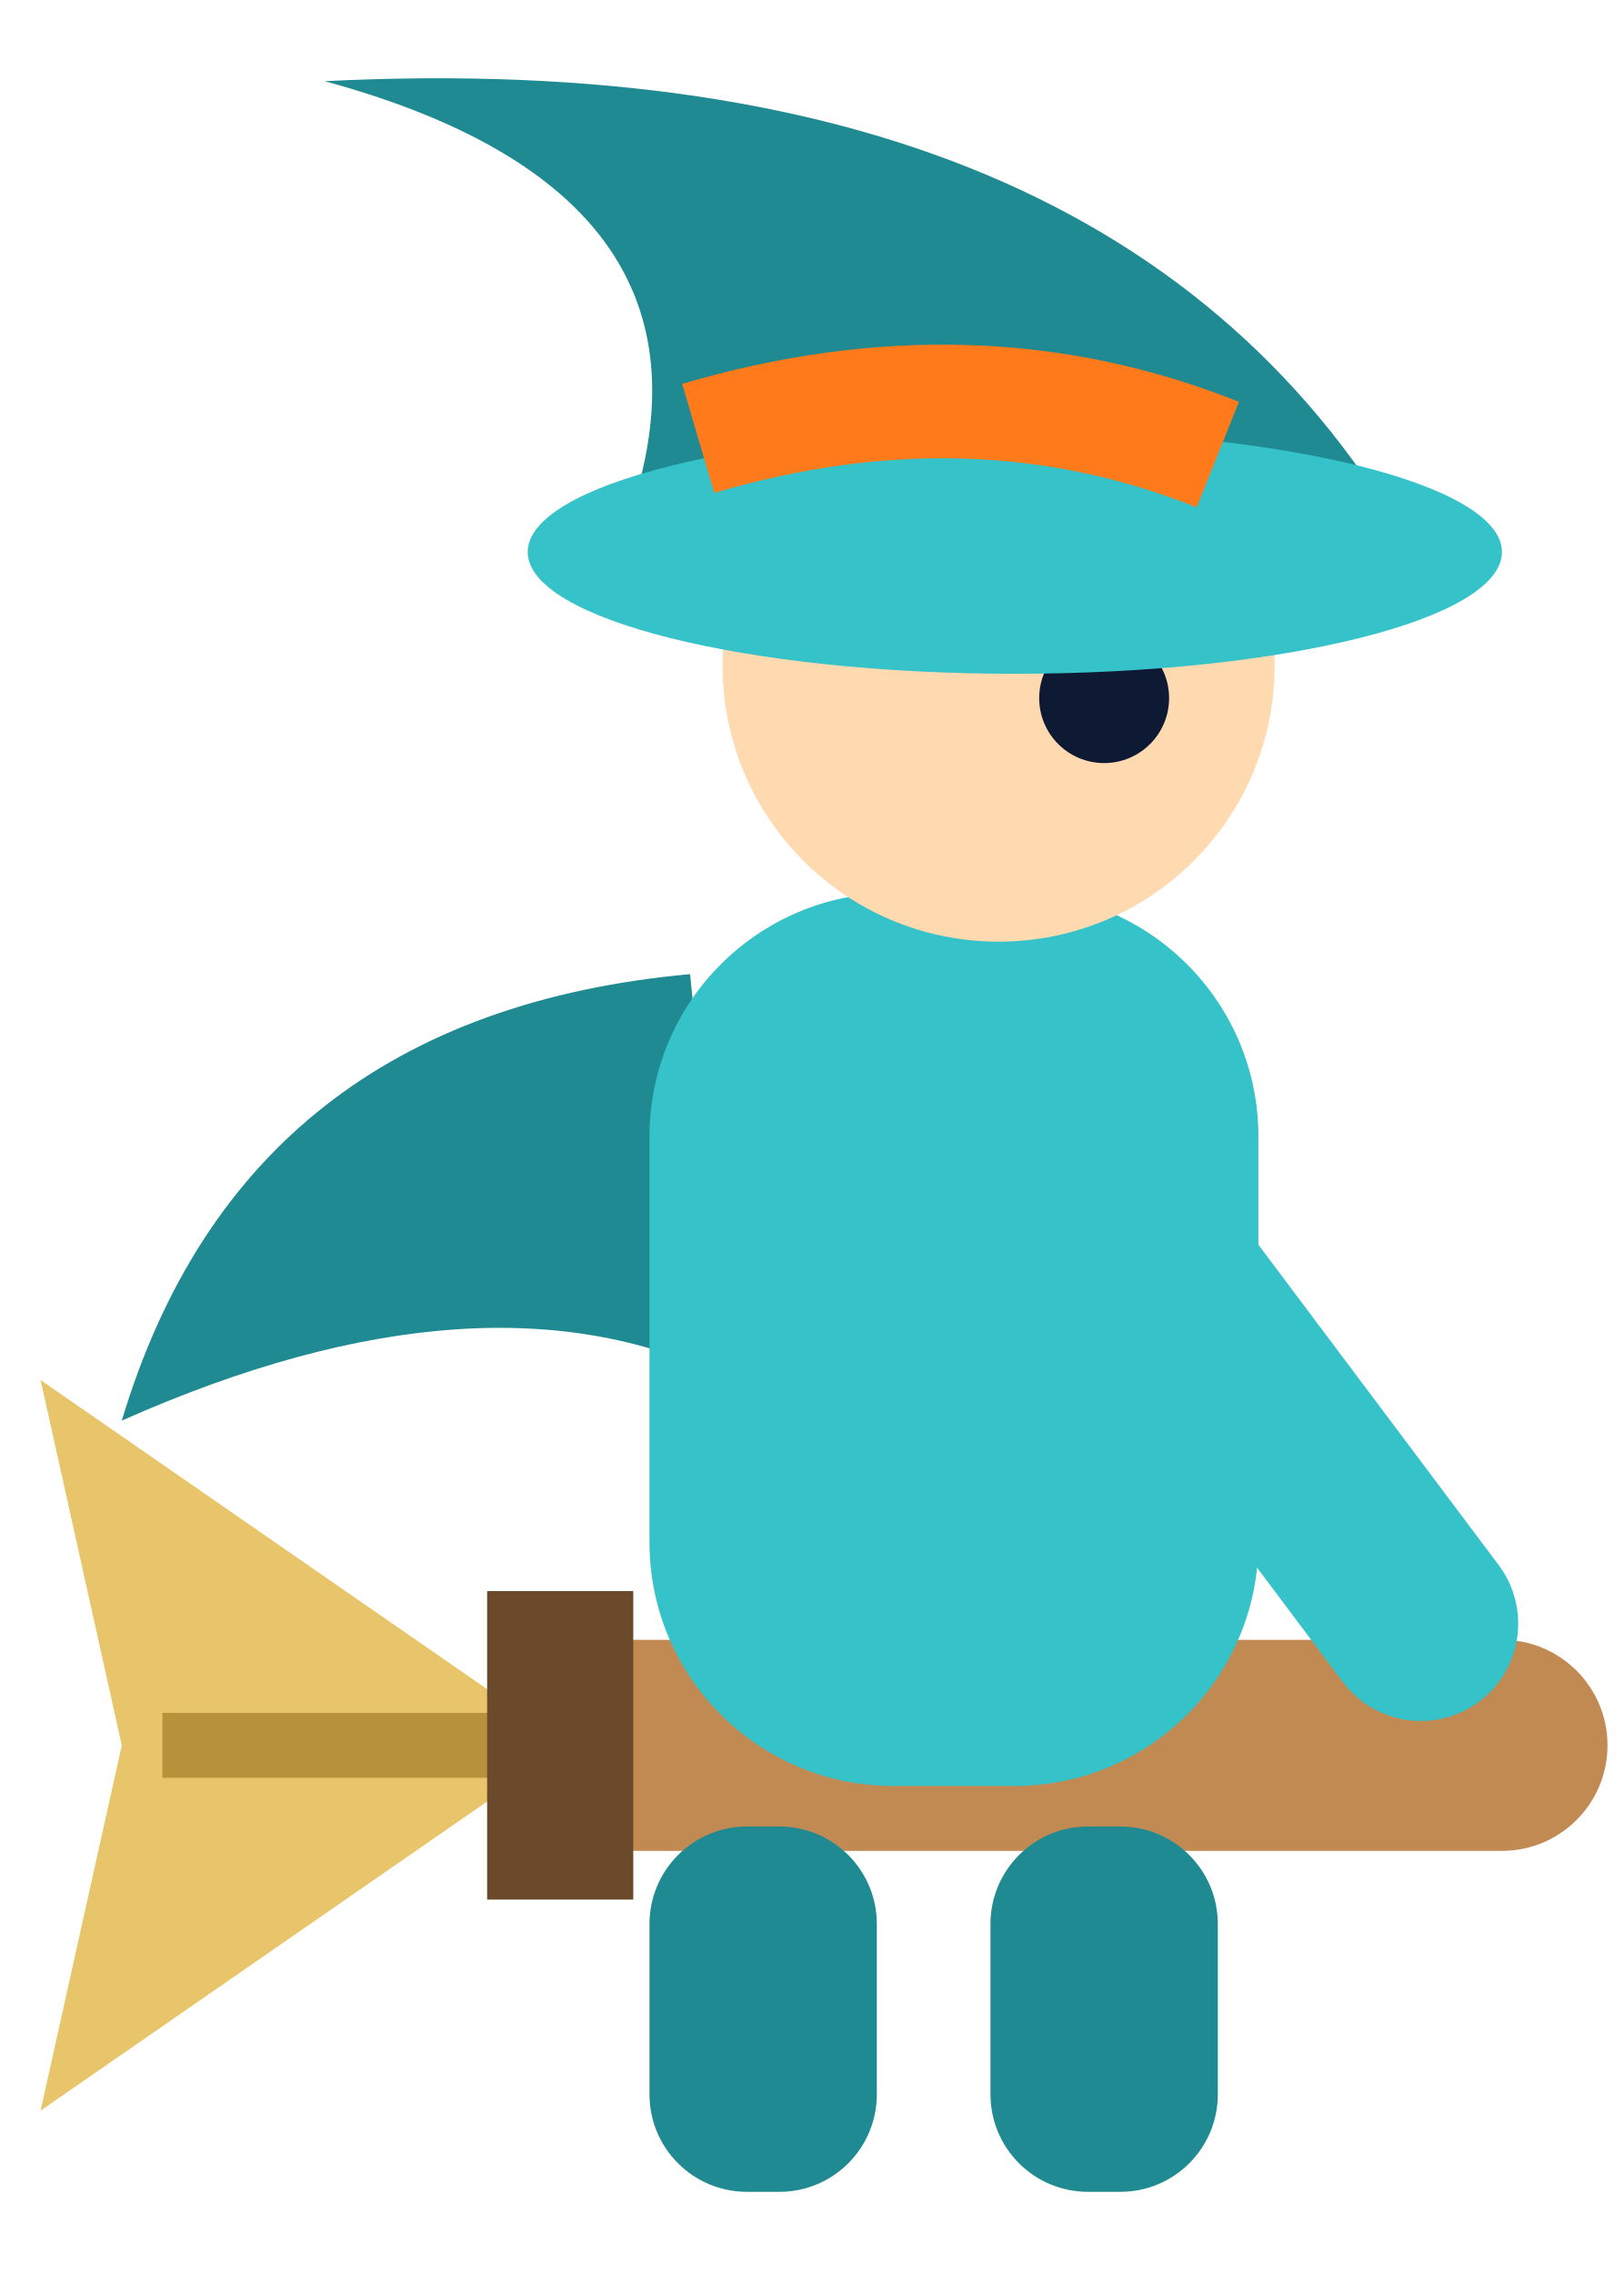
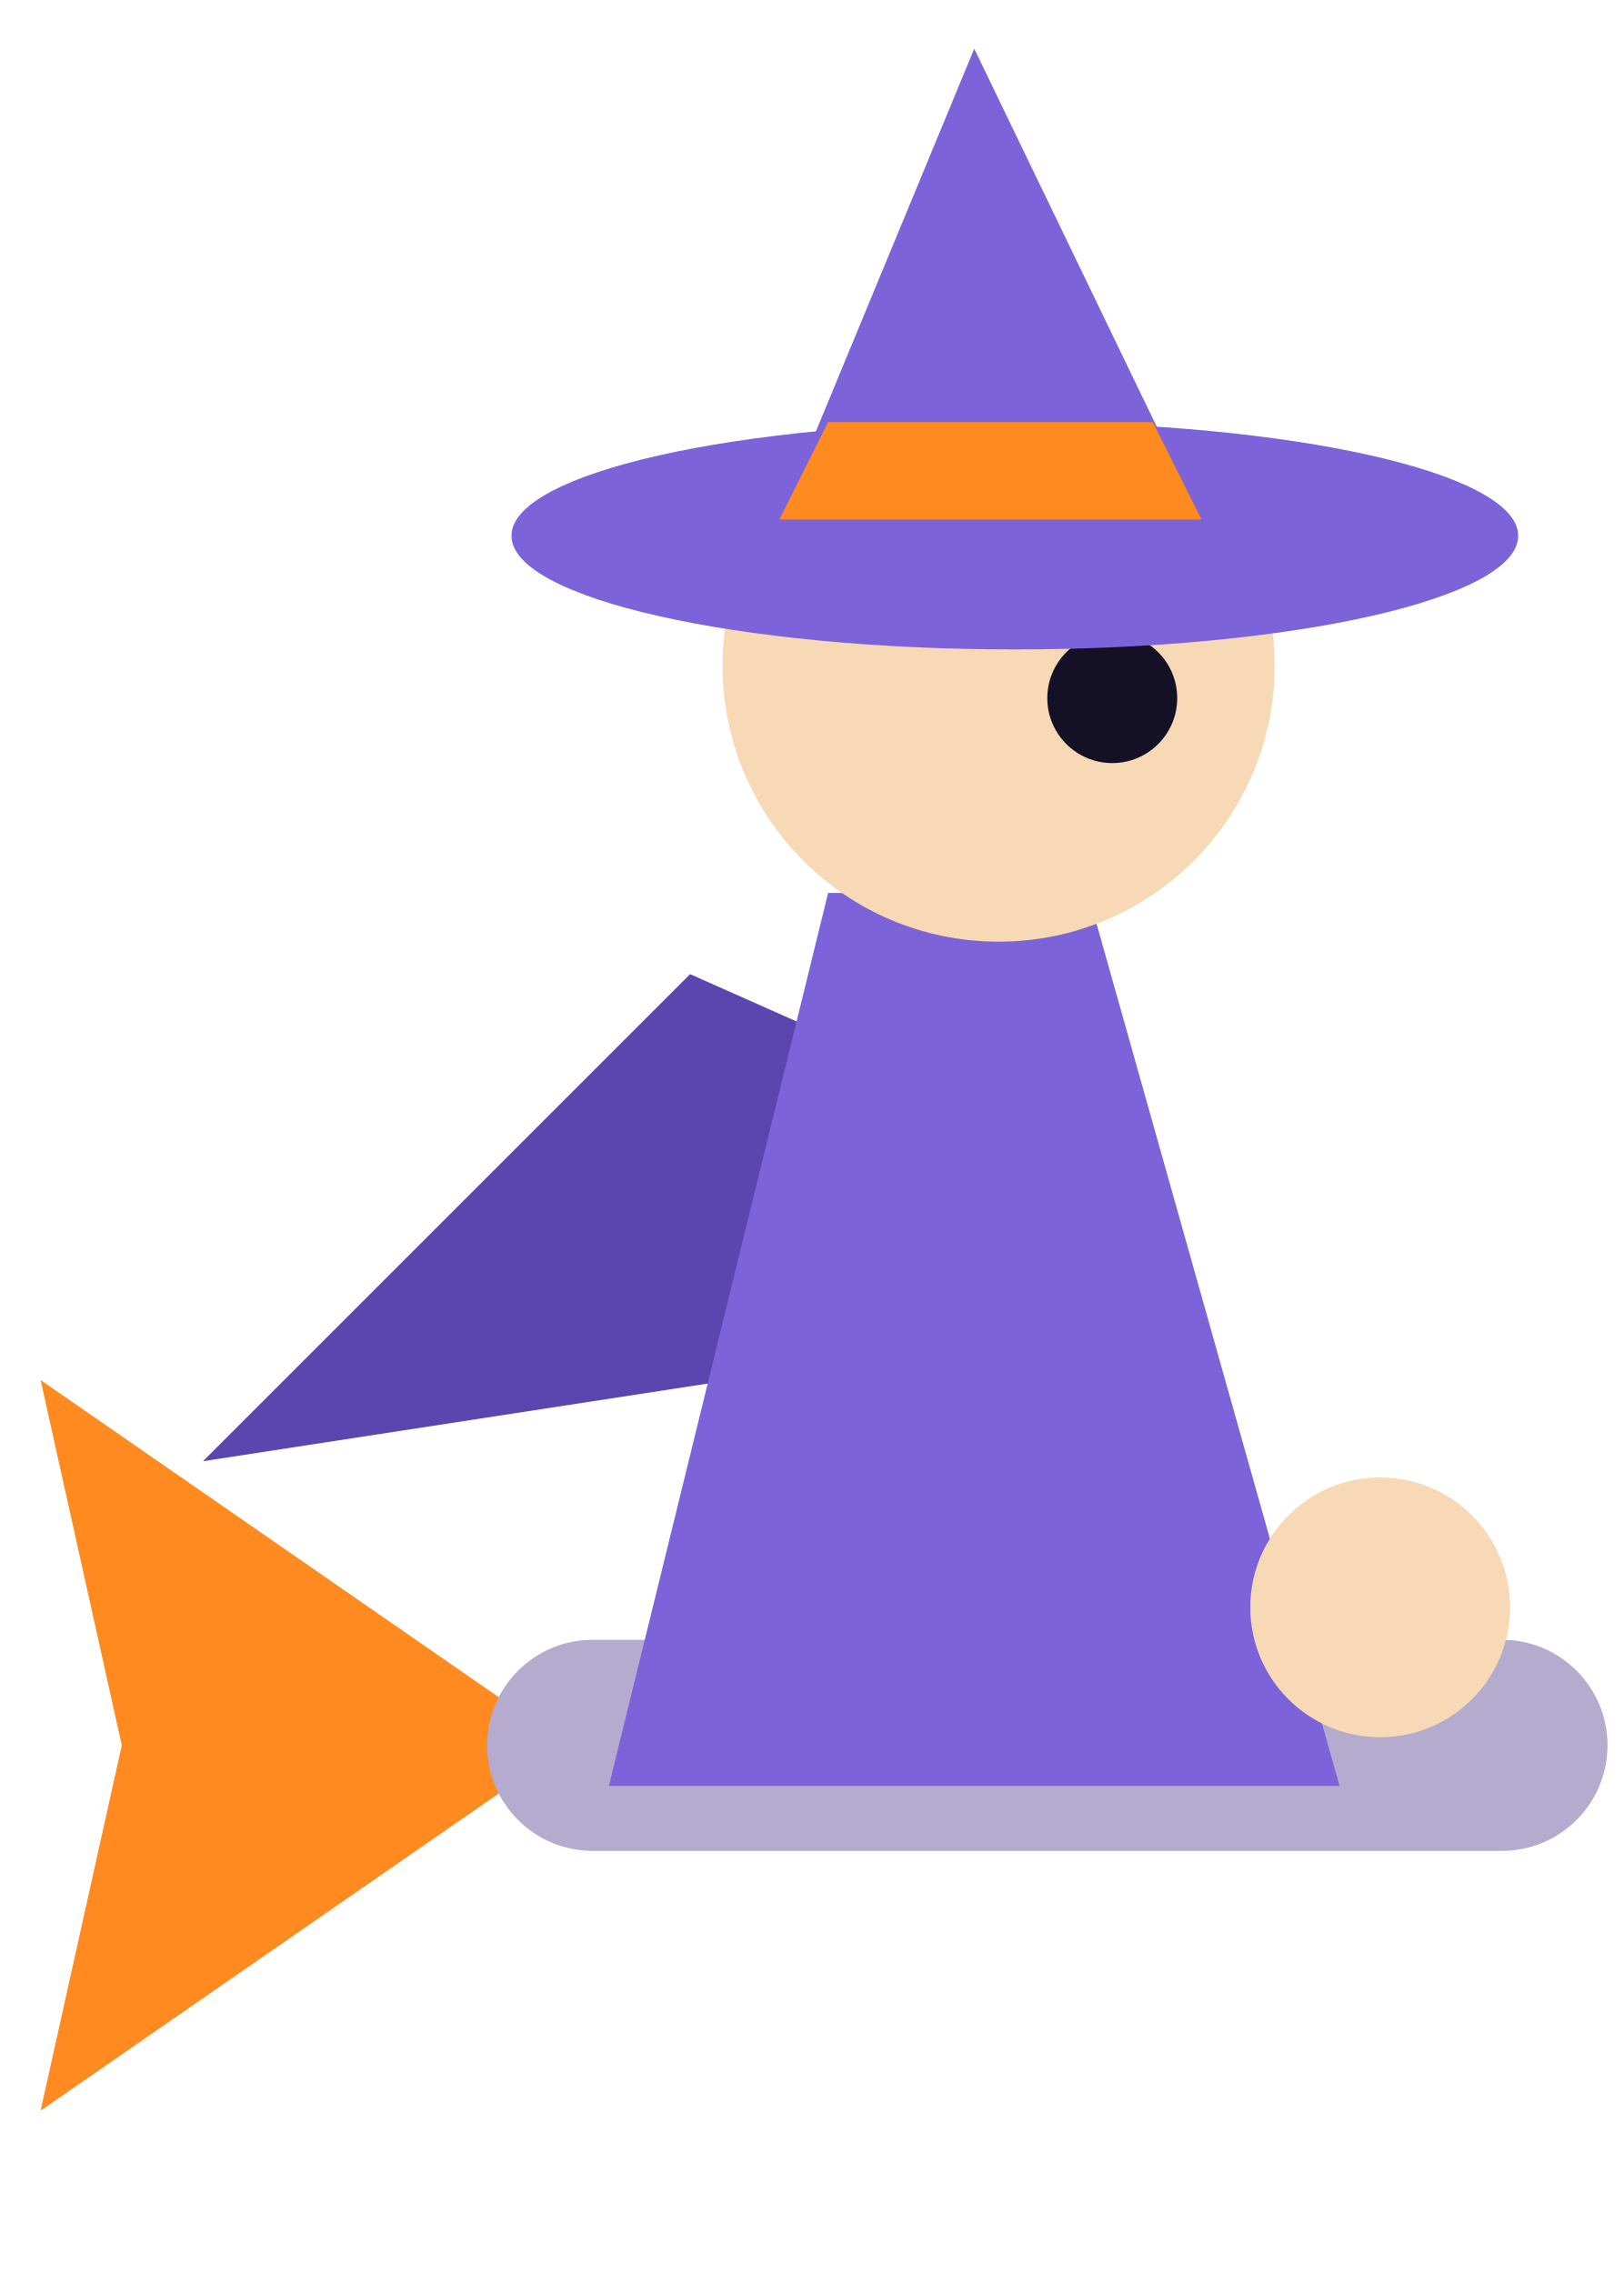
<svg xmlns="http://www.w3.org/2000/svg" viewBox="0 0 20 28">
-   <path d="M7 21.5L0.5 17L1.5 21.5L0.5 26Z" fill="#e8c56a" />
-   <path d="M2 21.5H7" stroke="#b8923a" stroke-width=".8" />
-   <rect x="6" y="20.2" width="13.8" height="2.6" rx="1.3" fill="#c08a52" />
-   <rect x="6" y="19.6" width="1.8" height="3.8" fill="#6a4a2b" />
-   <path d="M8.5 12Q3 12.5 1.5 17.5Q6 15.5 9 17Z" fill="#1f8a91" />
-   <rect x="8" y="22.5" width="2.8" height="4.5" rx="1.2" fill="#1f8a91" />
-   <rect x="12.2" y="22.5" width="2.8" height="4.5" rx="1.2" fill="#1f8a91" />
-   <rect x="8" y="11" width="7.5" height="11" rx="3" fill="#35c2c9" />
-   <path d="M13 14L17.5 20" stroke="#35c2c9" stroke-width="2.4" stroke-linecap="round" />
-   <circle cx="12.3" cy="8.2" r="3.4" fill="#ffd9b0" />
-   <circle cx="13.6" cy="8.6" r=".8" fill="#0e1a33" />
-   <path d="M7.5 7Q9.5 2.5 4 1Q14 0.5 17.5 7Z" fill="#1f8a91" />
-   <ellipse cx="12.5" cy="6.8" rx="6" ry="1.5" fill="#35c2c9" />
-   <path d="M8.6 5.4Q12 4.4 15 5.6" fill="none" stroke="#ff7a1a" stroke-width="1.4" />
+   <path d="M7 21.5L0.5 17L1.5 21.5L0.5 26Z" fill="#ff8a1f" />
+   <rect x="6" y="20.2" width="13.8" height="2.6" rx="1.3" fill="#b5abcf" />
+   <path d="M8.5 12L13 14L9 17L2.5 18Z" fill="#5b46b0" />
+   <path d="M10.2 11H13.4L16.5 22H7.5Z" fill="#7c63d9" />
+   <circle cx="12.3" cy="8.2" r="3.4" fill="#f7d9b5" />
+   <circle cx="13.7" cy="8.6" r=".8" fill="#141026" />
+   <ellipse cx="12.5" cy="6.6" rx="6.2" ry="1.4" fill="#7c63d9" />
+   <path d="M9.6 6.4L12 0.6L14.8 6.4Z" fill="#7c63d9" />
+   <path d="M10.2 5.2H14.2L14.8 6.4H9.6Z" fill="#ff8a1f" />
+   <circle cx="17" cy="19.8" r="1.6" fill="#f7d9b5" />
</svg>
